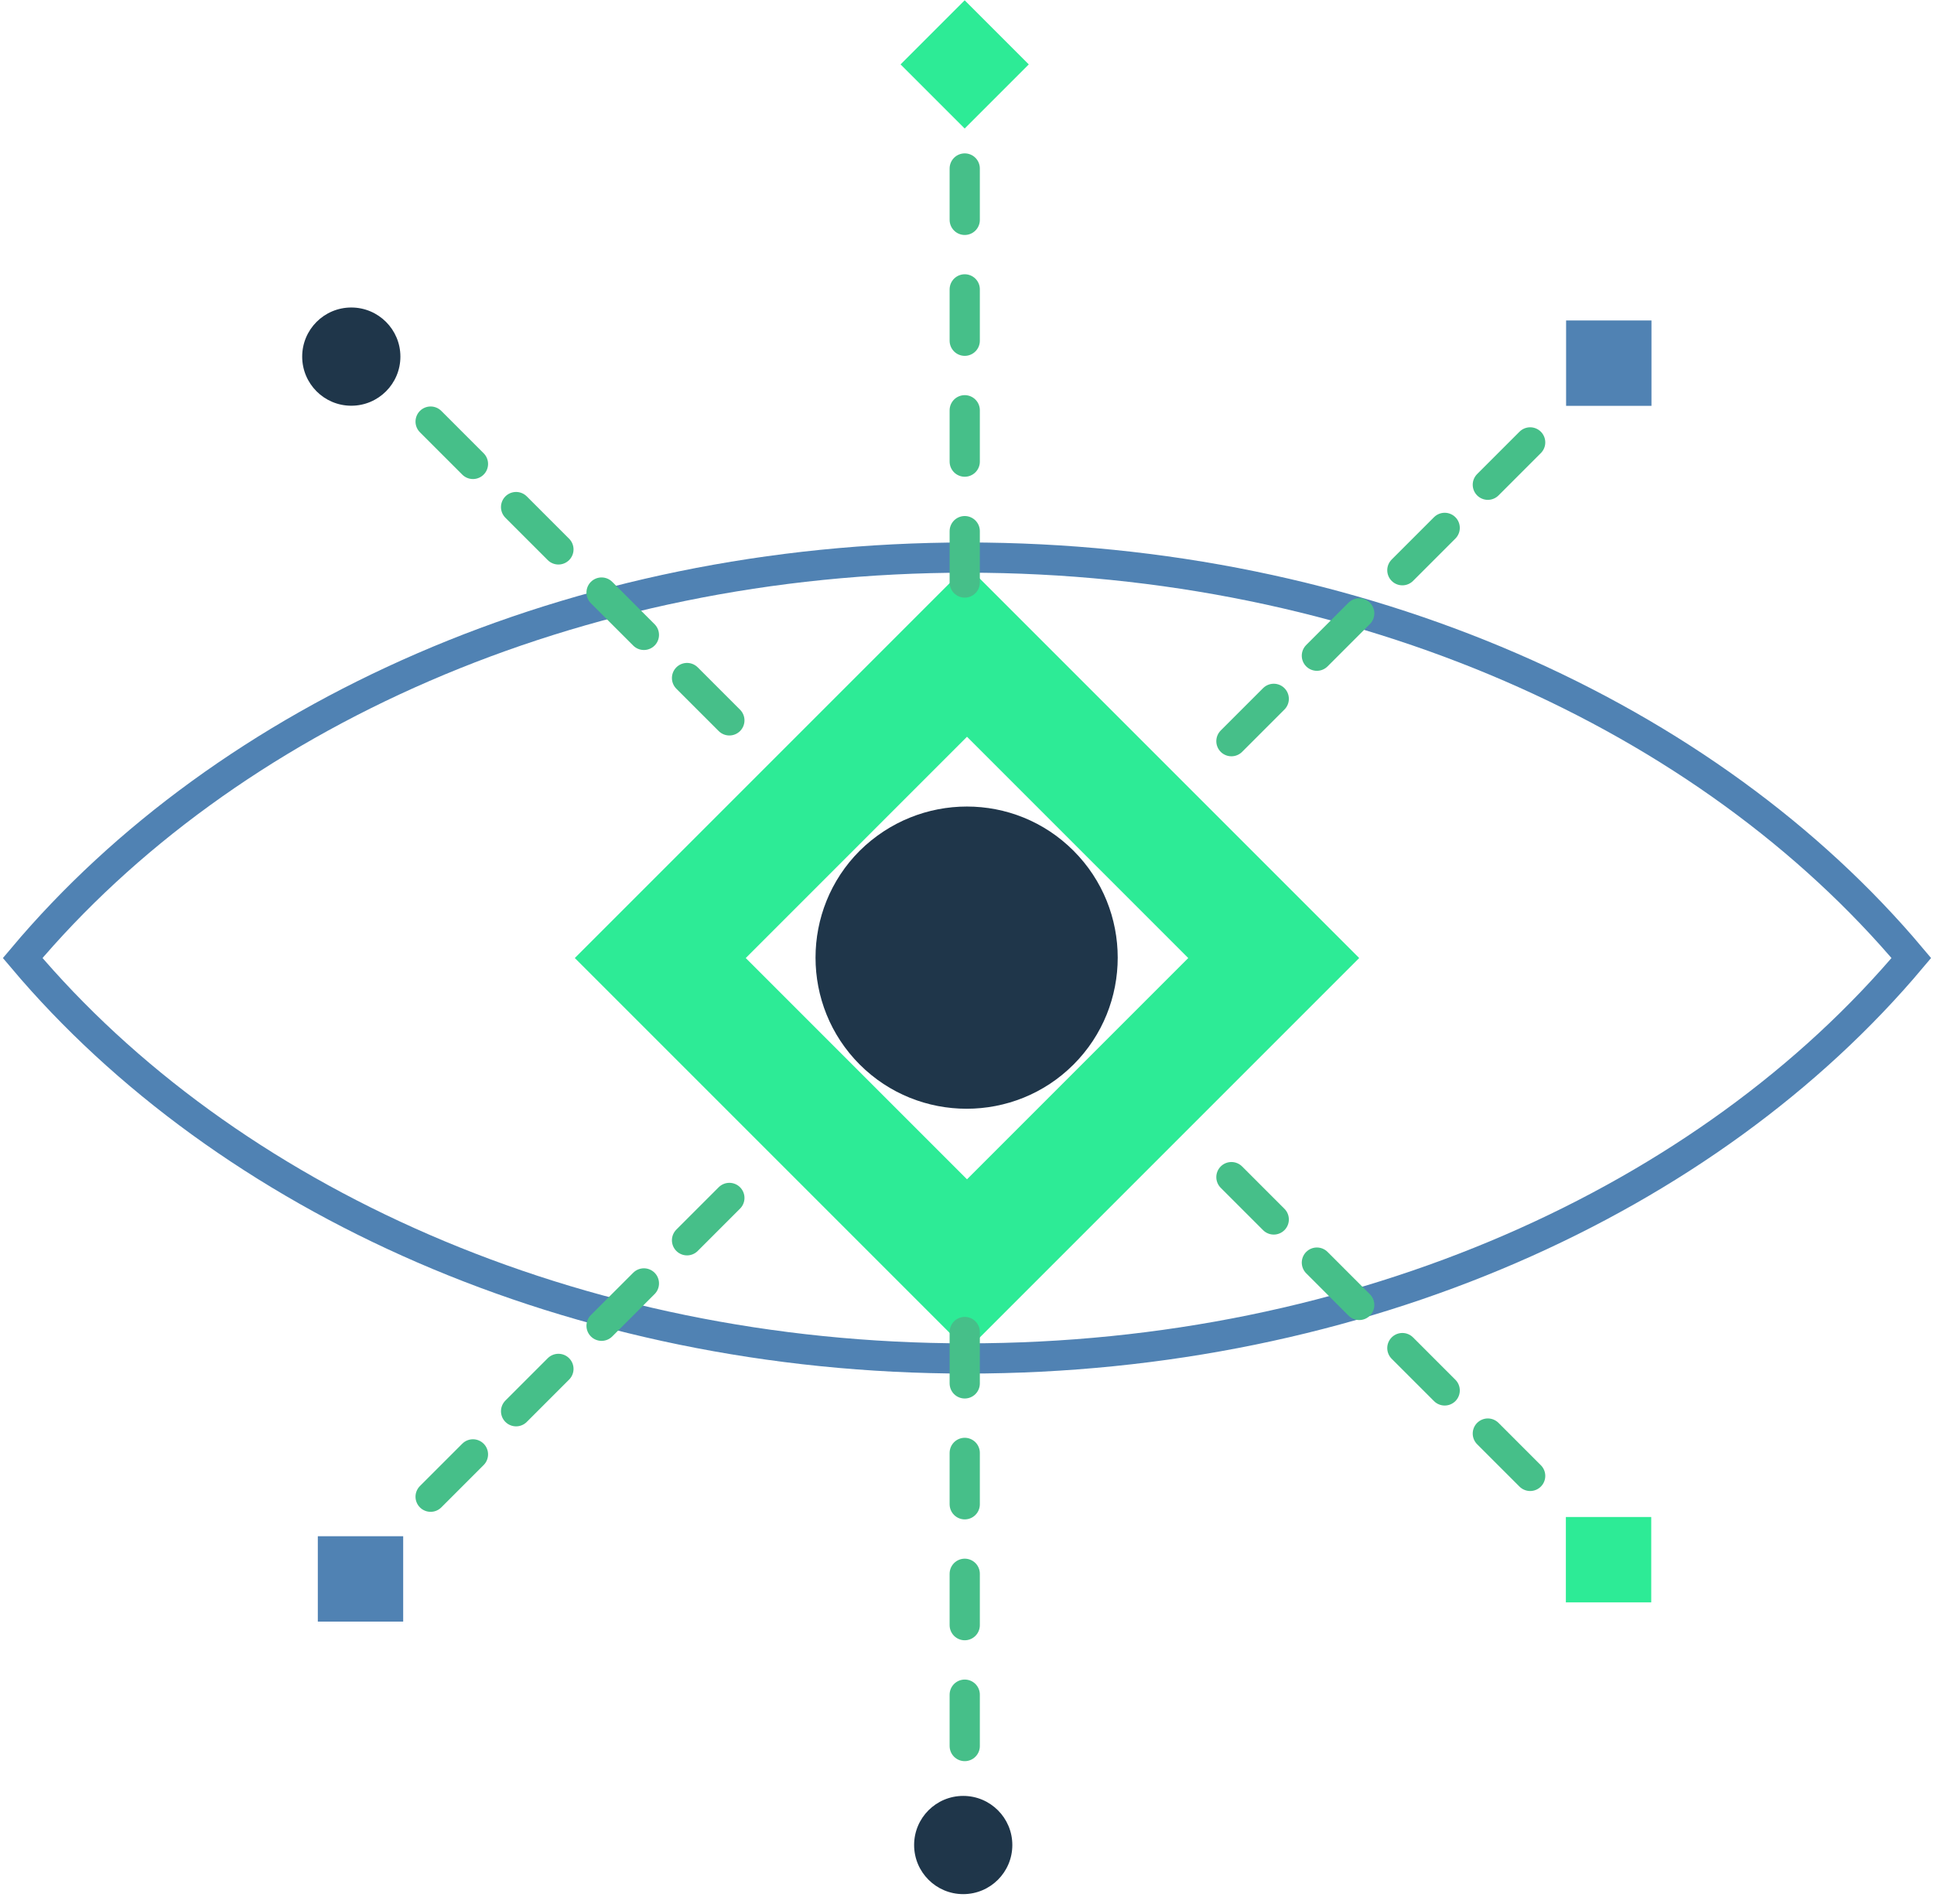
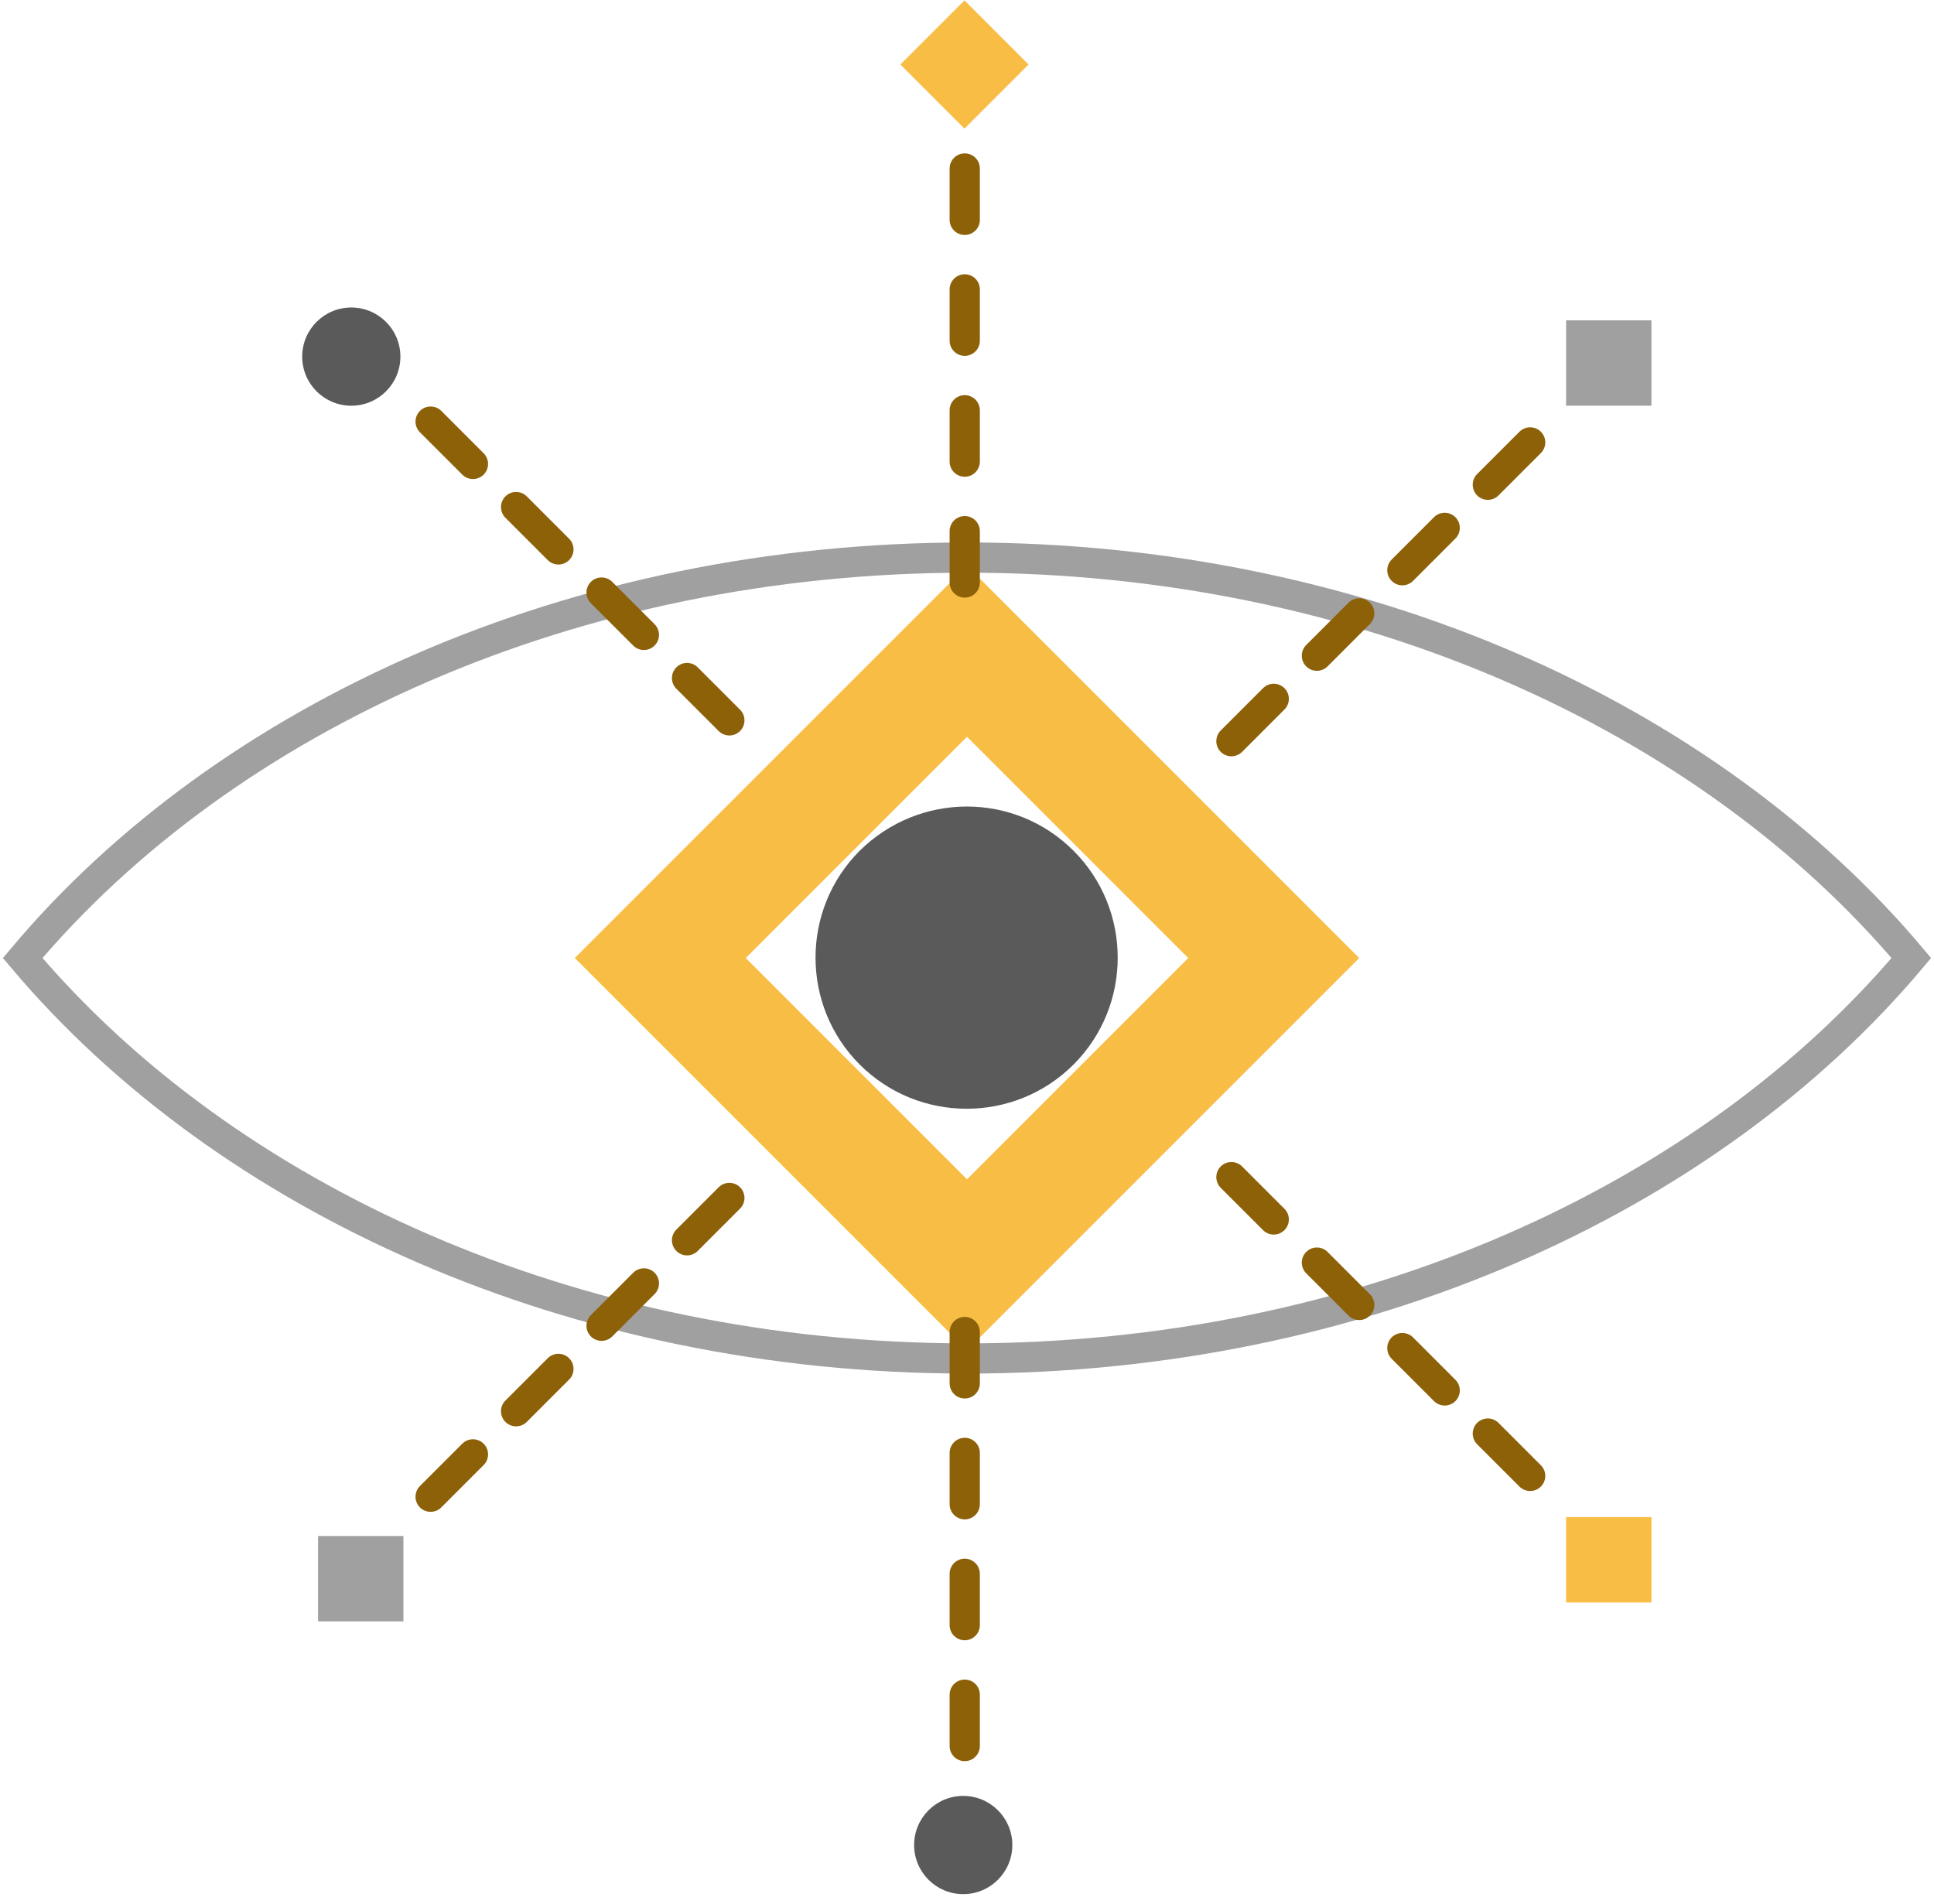
- <svg xmlns="http://www.w3.org/2000/svg" version="1.1" id="Layer_1" x="0px" y="0px" viewBox="0 0 256 252" style="enable-background:new 0 0 256 252;" xml:space="preserve">
+ <svg xmlns="http://www.w3.org/2000/svg" version="1.1" id="Layer_1" x="0px" y="0px" viewBox="-177 271 256 252" style="enable-background:new -177 271 256 252;" xml:space="preserve">
  <style type="text/css">
- 	.st0{fill:none;stroke:#5082B3;stroke-width:4;}
- 	.st1{fill:none;stroke:#2DEB96;stroke-width:16;}
- 	.st2{fill:#1F364A;}
- 	.st3{fill:none;stroke:#46BF89;stroke-width:4;stroke-linecap:round;stroke-dasharray:4,12;}
- 	.st4{fill:#2DEB96;}
- 	.st5{fill:#5082B3;}
+ 	.st0{fill:none;stroke:#A0A0A0;stroke-width:4;}
+ 	.st1{fill:none;stroke:#F8BD45;stroke-width:16;}
+ 	.st2{fill:#5A5A5A;}
+ 	.st3{fill:none;stroke:#8D6108;stroke-width:4;stroke-linecap:round;stroke-dasharray:4,12;}
+ 	.st4{fill:#F8BD45;}
+ 	.st5{fill:#A0A0A0;}
</style>
  <g id="Details" transform="translate(59, 2936)">
    <g id="Group" transform="translate(168, 365)">
-       <path id="Combined-Shape" class="st0" d="M-224-3174.2c26.9-32,72.9-53,125-53s98.1,21,125,53c-26.9,32-72.9,53-125,53    S-197.1-3142.3-224-3174.2z" />
-       <path id="Rectangle-3" class="st1" d="M-99-3214.8l-40.6,40.6l40.6,40.6l40.6-40.6L-99-3214.8z" />
-       <circle id="Oval-6" class="st2" cx="-180.5" cy="-3253.8" r="6.5" />
-       <circle id="Oval-6-Copy" class="st2" cx="-99.5" cy="-3056.8" r="6.5" />
-       <path id="Line-2-Copy" class="st3" d="M-64-3202.9l42.4-42.4L-64-3202.9z" />
-       <path id="Line-2-Copy-7" class="st3" d="M-64-3145.2l42.4,42.4L-64-3145.2z" />
-       <path id="Line-2-Copy-4" class="st3" d="M-170-3245.2l42.4,42.4L-170-3245.2z" />
-       <path id="Line-2-Copy-6" class="st3" d="M-170-3102.9l42.4-42.4L-170-3102.9z" />
-       <path id="Line-2-Copy-3" class="st3" d="M-99.3-3223.9l0-59.4L-99.3-3223.9z" />
-       <path id="Line-2-Copy-5" class="st3" d="M-99.3-3069.9v-59.4V-3069.9z" />
-       <path id="Rectangle-3_1_" class="st2" d="M-84.9-3188.4L-84.9-3188.4c7.8,7.8,7.8,20.5,0,28.3l0,0c-7.8,7.8-20.5,7.8-28.3,0l0,0    c-7.8-7.8-7.8-20.5,0-28.3l0,0C-105.3-3196.2-92.7-3196.2-84.9-3188.4z" />
+       <path id="Combined-Shape" class="st0" d="M-401-2903.2c26.9-32,72.9-53,125-53s98.1,21,125,53c-26.9,32-72.9,53-125,53    S-374.1-2871.3-401-2903.2z" />
+       <path id="Rectangle-3" class="st1" d="M-276-2943.8l-40.6,40.6l40.6,40.6l40.6-40.6L-276-2943.8z" />
+       <circle id="Oval-6" class="st2" cx="-357.5" cy="-2982.8" r="6.5" />
+       <circle id="Oval-6-Copy" class="st2" cx="-276.5" cy="-2785.8" r="6.5" />
+       <path id="Line-2-Copy" class="st3" d="M-241-2931.9l42.4-42.4L-241-2931.9z" />
+       <path id="Line-2-Copy-7" class="st3" d="M-241-2874.2l42.4,42.4L-241-2874.2z" />
+       <path id="Line-2-Copy-4" class="st3" d="M-347-2974.2l42.4,42.4L-347-2974.2z" />
+       <path id="Line-2-Copy-6" class="st3" d="M-347-2831.9l42.4-42.4L-347-2831.9z" />
+       <path id="Line-2-Copy-3" class="st3" d="M-276.3-2952.9v-59.4V-2952.9z" />
+       <path id="Line-2-Copy-5" class="st3" d="M-276.3-2798.9v-59.4V-2798.9z" />
+       <path id="Rectangle-3_1_" class="st2" d="M-261.9-2917.4L-261.9-2917.4c7.8,7.8,7.8,20.5,0,28.3l0,0c-7.8,7.8-20.5,7.8-28.3,0l0,0    c-7.8-7.8-7.8-20.5,0-28.3l0,0C-282.3-2925.2-269.7-2925.2-261.9-2917.4z" />
    </g>
  </g>
-   <rect x="121.7" y="2.5" transform="matrix(0.7071 0.7071 -0.7071 0.7071 43.4056 -87.7824)" class="st4" width="12" height="12" />
-   <rect x="207.2" y="42.4" transform="matrix(-1.836970e-16 1 -1 -1.836970e-16 261.0017 -164.7838)" class="st5" width="11.3" height="11.3" />
-   <rect x="42" y="203.3" transform="matrix(-1.836970e-16 1 -1 -1.836970e-16 256.6689 161.3296)" class="st5" width="11.3" height="11.3" />
-   <rect x="207.2" y="200.8" transform="matrix(-1.836970e-16 1 -1 -1.836970e-16 419.3707 -6.4148)" class="st4" width="11.3" height="11.3" />
+   <rect x="-55.3" y="273.5" transform="matrix(-0.7071 -0.7071 0.7071 -0.7071 -281.8279 442.3123)" class="st4" width="12" height="12" />
+   <rect x="30.3" y="313.4" class="st5" width="11.3" height="11.3" />
+   <rect x="-134.9" y="474.3" class="st5" width="11.3" height="11.3" />
+   <rect x="30.3" y="471.8" class="st4" width="11.3" height="11.3" />
</svg>
